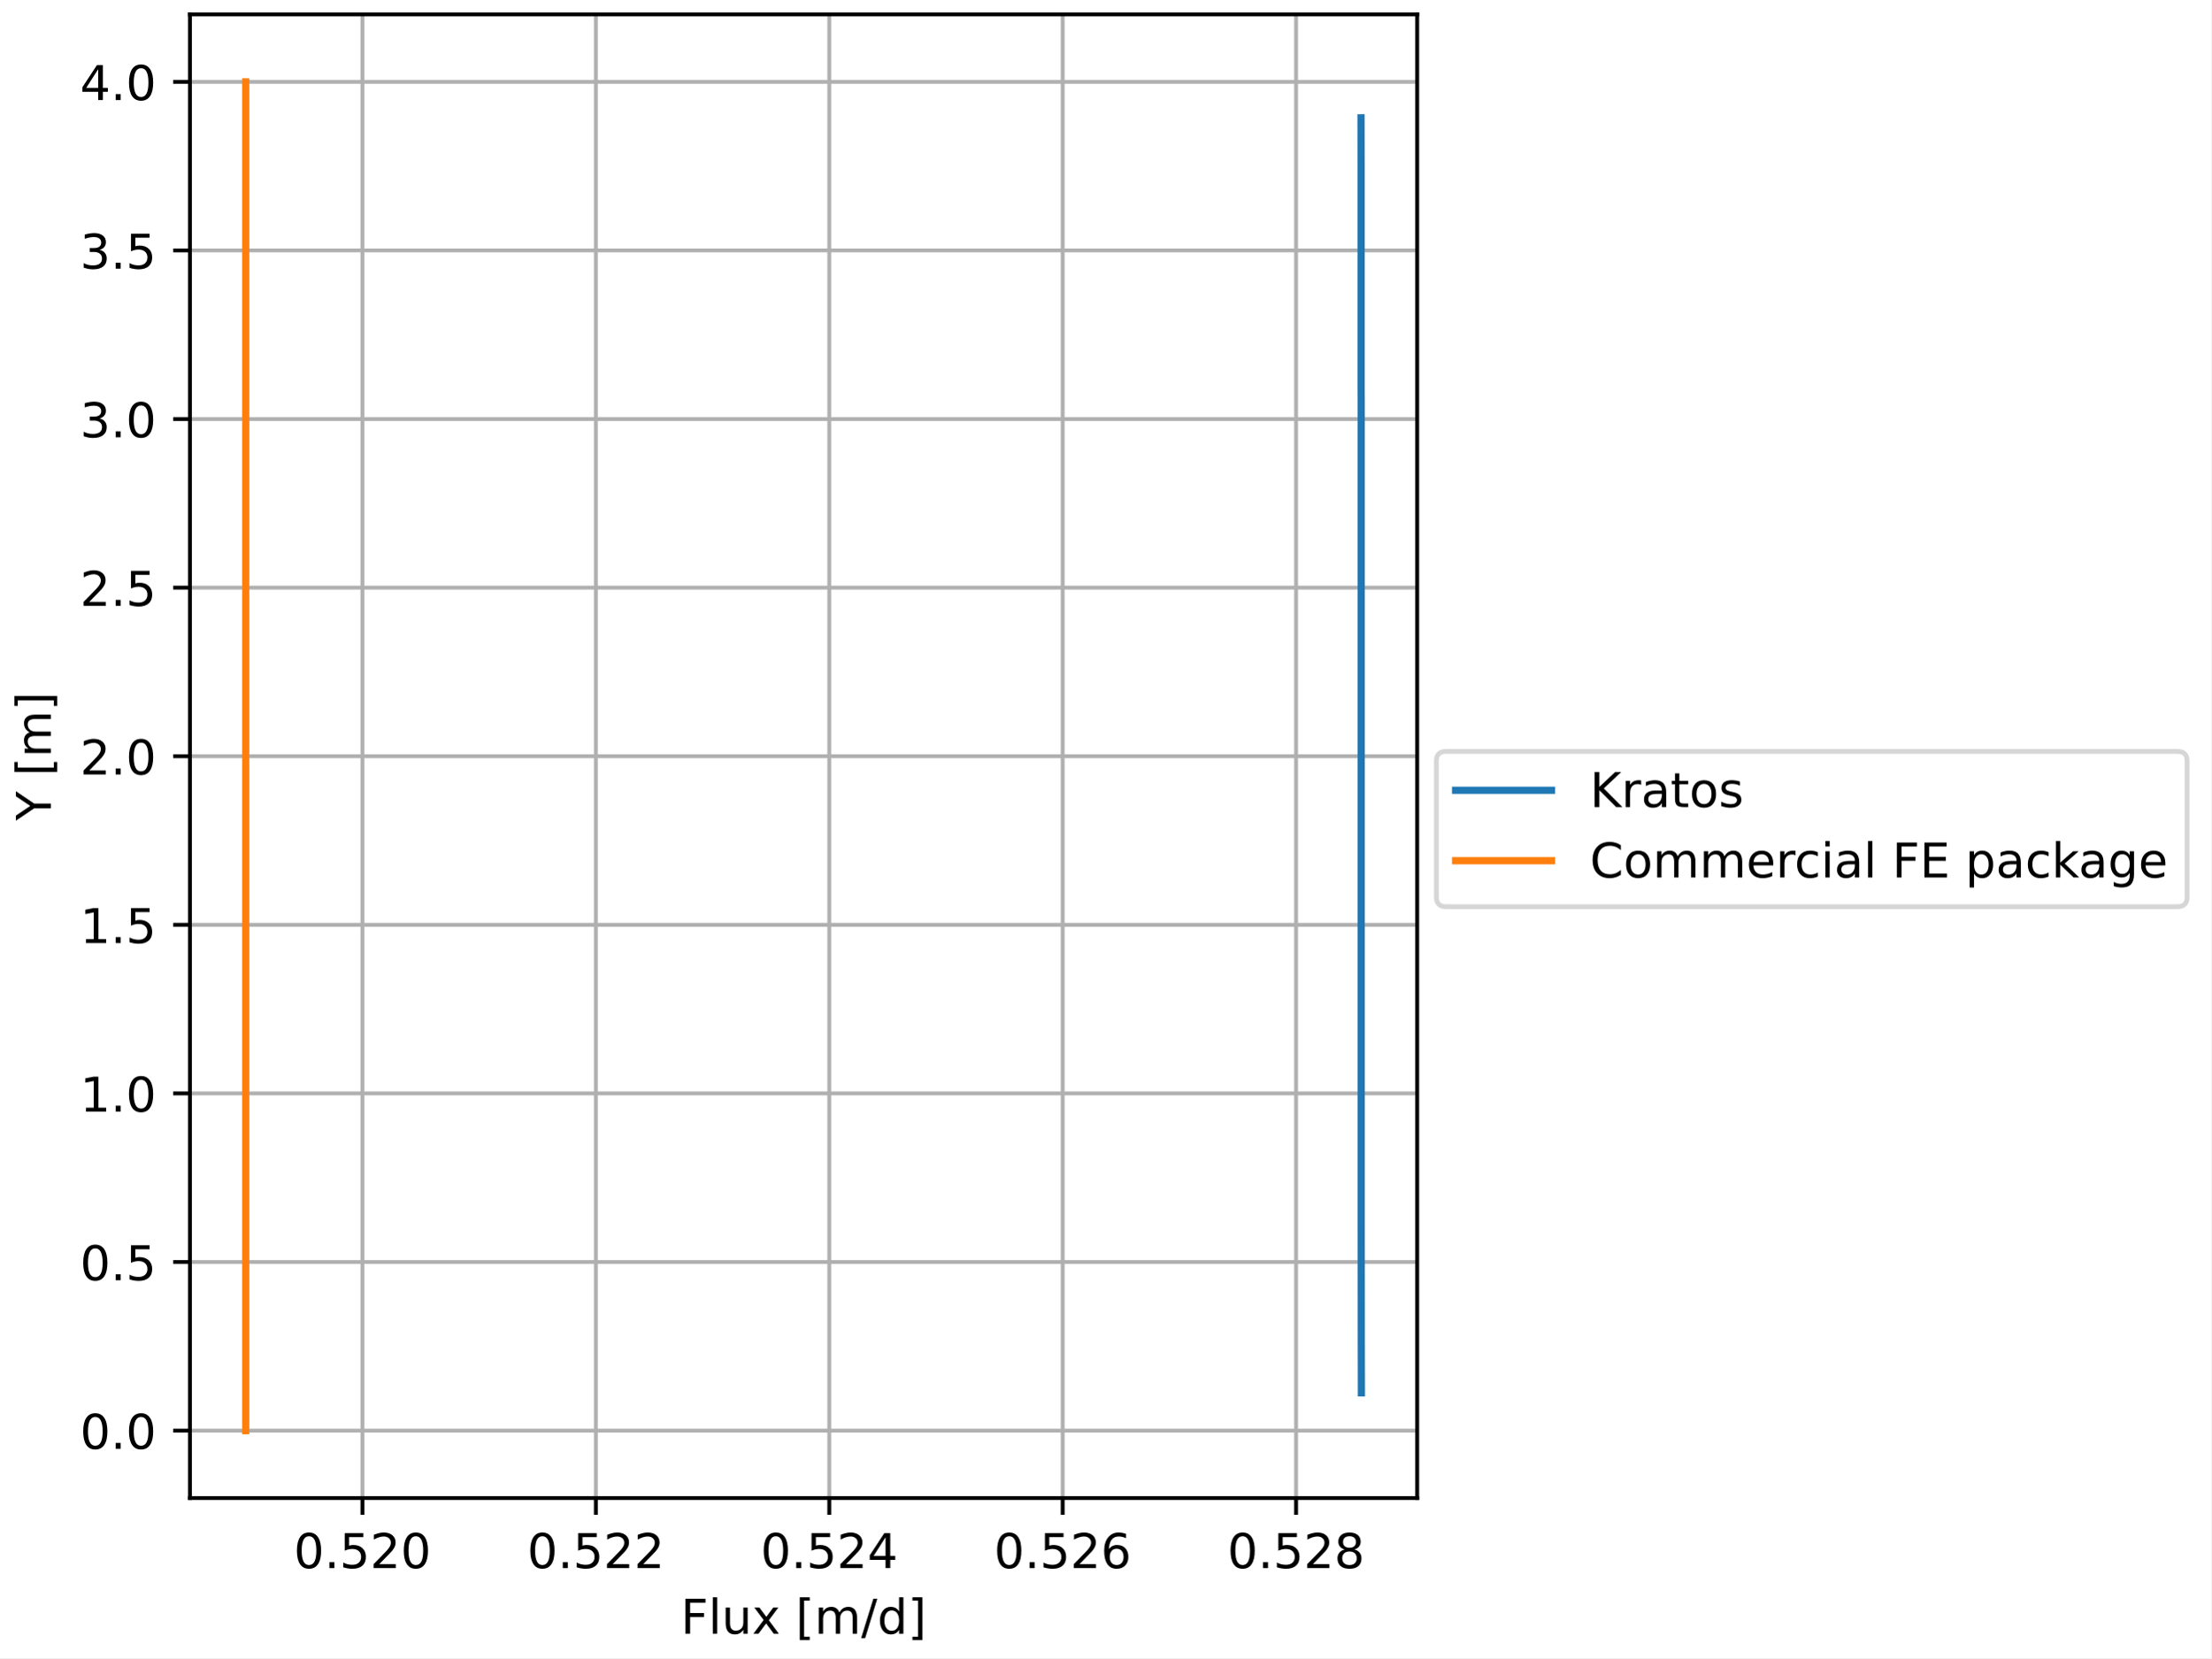
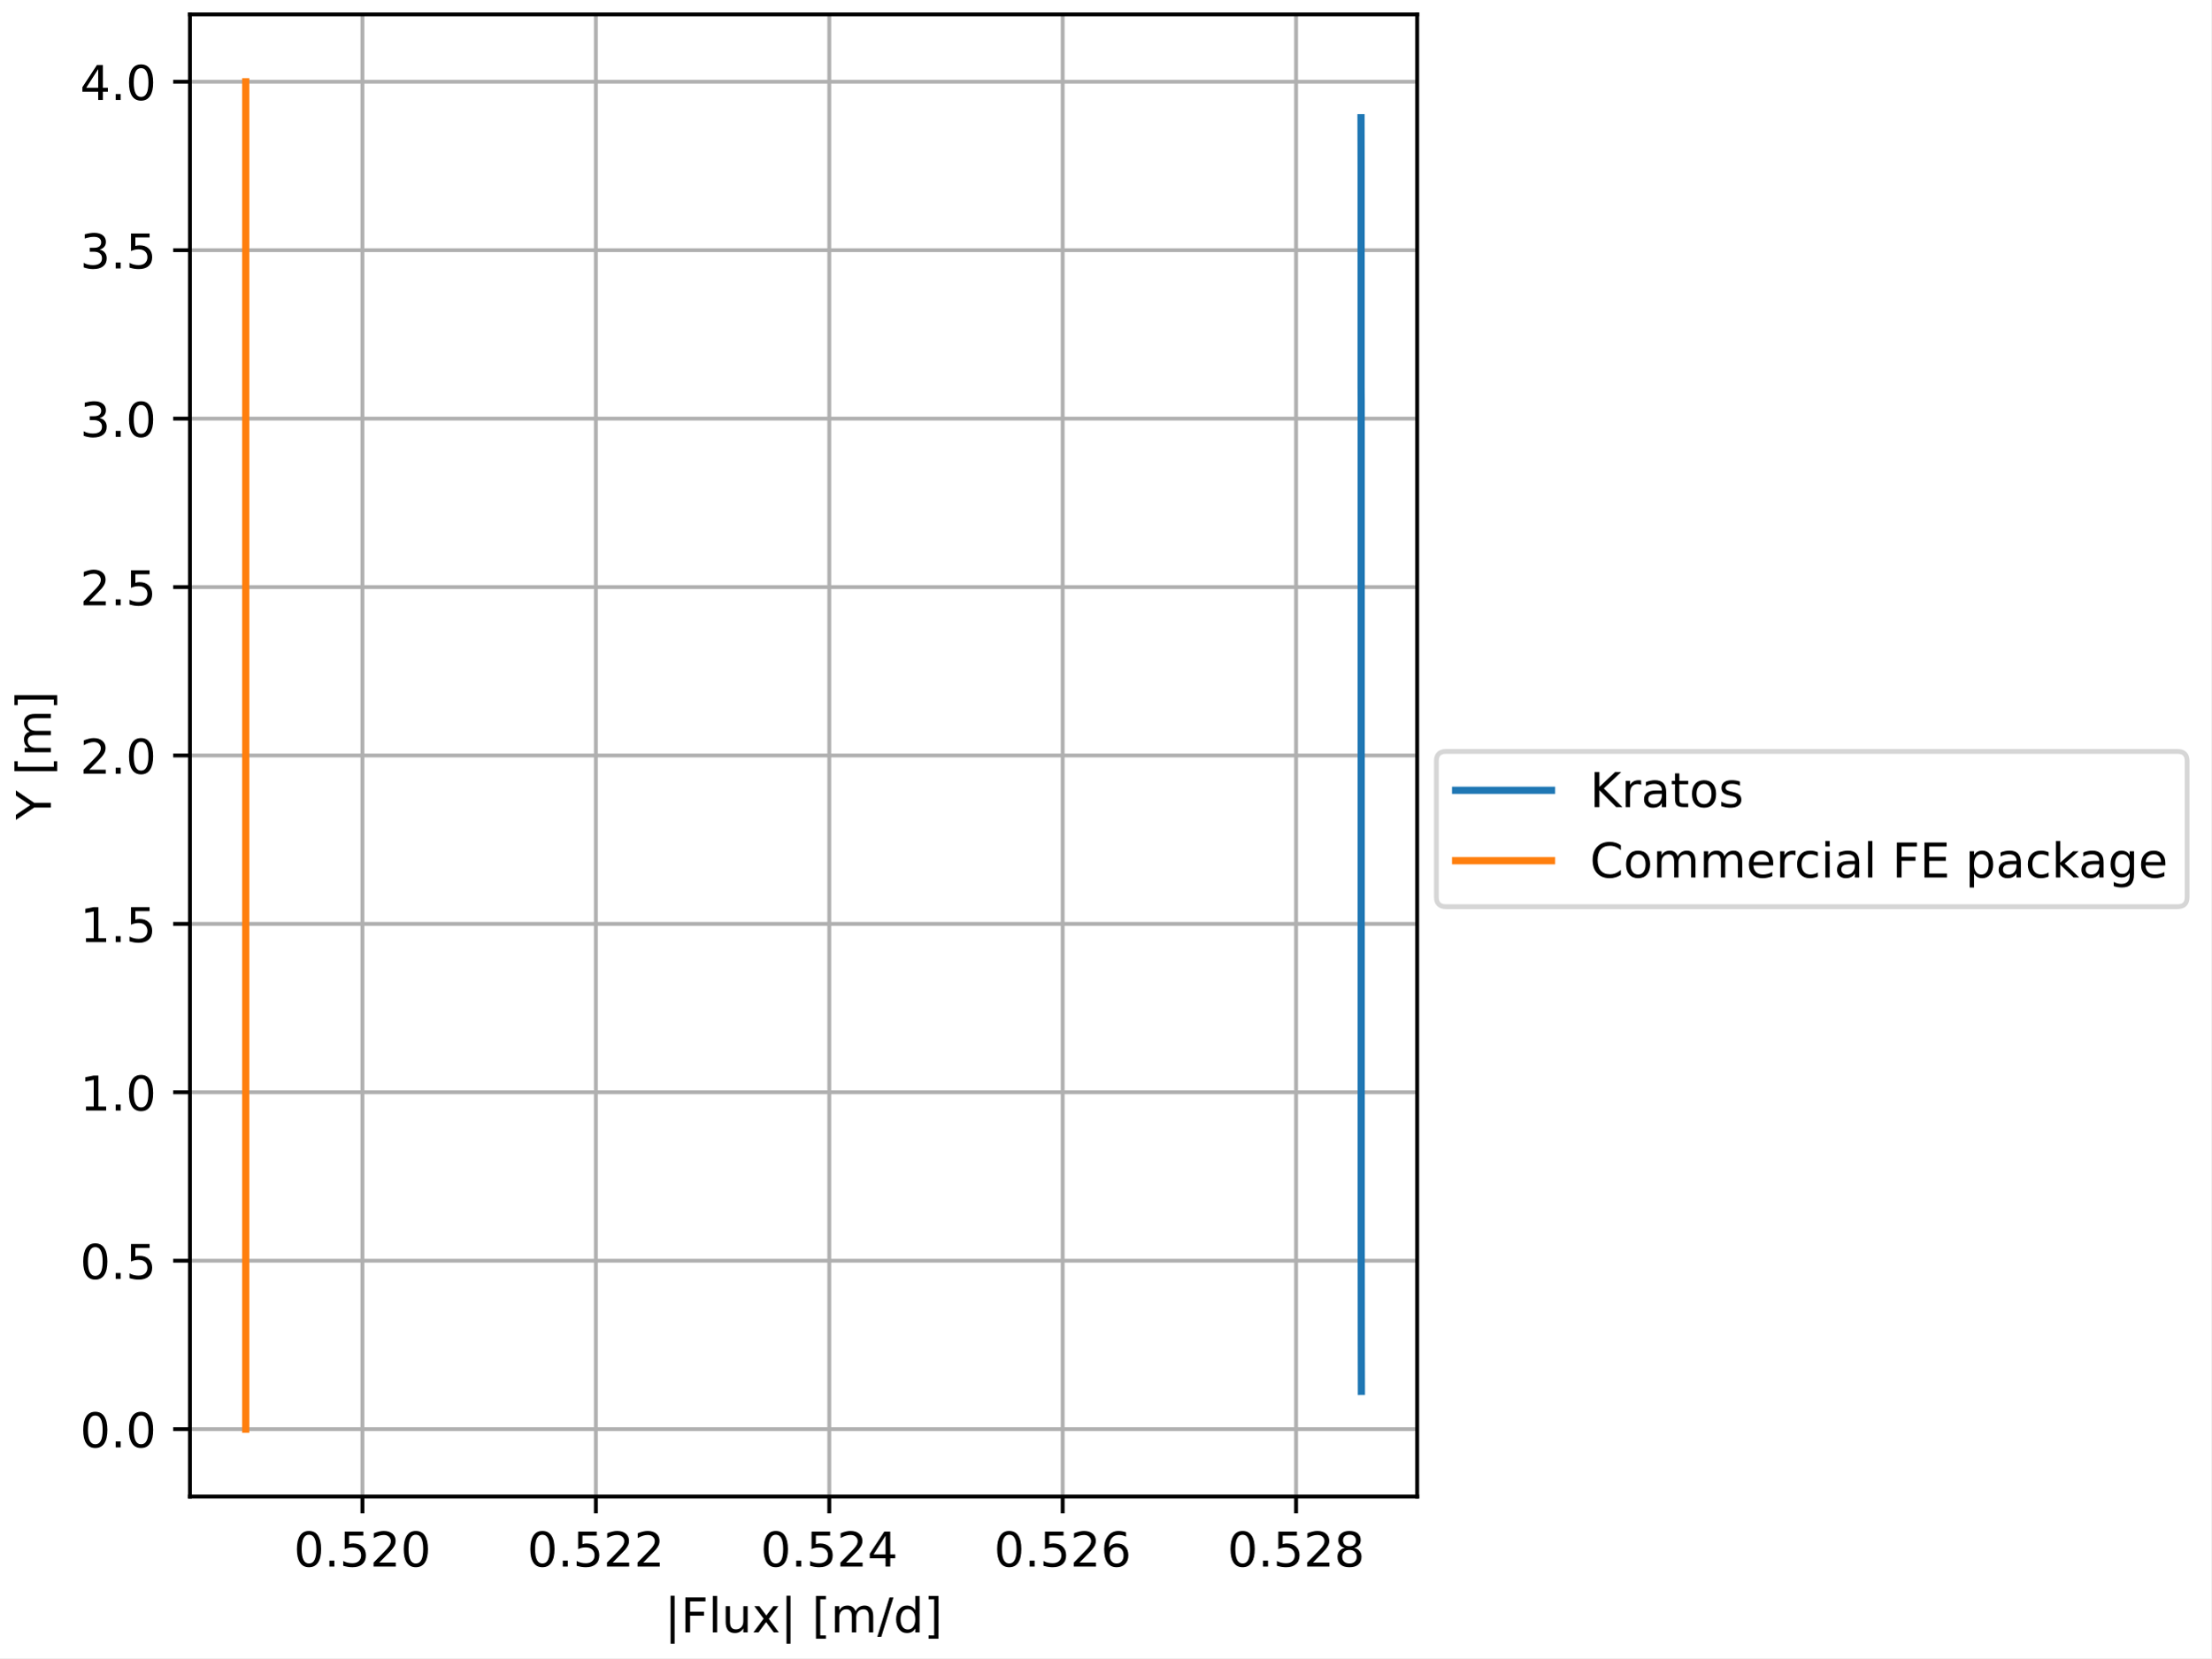
<svg xmlns="http://www.w3.org/2000/svg" xmlns:xlink="http://www.w3.org/1999/xlink" width="460.8pt" height="345.6pt" viewBox="0 0 460.8 345.6" version="1.1">
  <defs>
    <style type="text/css">*{stroke-linejoin: round; stroke-linecap: butt}</style>
  </defs>
  <g id="figure_1">
    <g id="patch_1">
      <path d="M 0 345.6  L 460.8 345.6  L 460.8 0  L 0 0  z " style="fill: #ffffff" />
    </g>
    <g id="axes_1">
      <g id="patch_2">
-         <path d="M 39.581 312.244  L 295.348 312.244  L 295.348 3  L 39.581 3  z " style="fill: #ffffff" />
+         <path d="M 39.581 311.922  L 295.348 311.922  L 295.348 3  L 39.581 3  z " style="fill: #ffffff" />
      </g>
      <g id="matplotlib.axis_1">
        <g id="xtick_1">
          <g id="line2d_1">
-             <path d="M 75.529 312.244  L 75.529 3  " clip-path="url(#pfaf35be464)" style="fill: none; stroke: #b0b0b0; stroke-width: 0.8; stroke-linecap: square" />
+             <path d="M 75.529 311.922  L 75.529 3  " clip-path="url(#pa2dac99e5f)" style="fill: none; stroke: #b0b0b0; stroke-width: 0.8; stroke-linecap: square" />
          </g>
          <g id="line2d_2">
            <defs>
-               <path id="m7760812074" d="M 0 0  L 0 3.5  " style="stroke: #000000; stroke-width: 0.8" />
+               <path id="m468a7329c1" d="M 0 0  L 0 3.5  " style="stroke: #000000; stroke-width: 0.8" />
            </defs>
            <g>
-               <use xlink:href="#m7760812074" x="75.529" y="312.244" style="stroke: #000000; stroke-width: 0.8" />
+               <use xlink:href="#m468a7329c1" x="75.529" y="311.922" style="stroke: #000000; stroke-width: 0.8" />
            </g>
          </g>
          <g id="text_1">
-             <g transform="translate(61.21536 326.8419) scale(0.1 -0.1)">
+             <g transform="translate(61.21536 326.5201) scale(0.1 -0.1)">
              <defs>
                <path id="DejaVuSans-30" d="M 2034 4250  Q 1547 4250 1301 3770  Q 1056 3291 1056 2328  Q 1056 1369 1301 889  Q 1547 409 2034 409  Q 2525 409 2770 889  Q 3016 1369 3016 2328  Q 3016 3291 2770 3770  Q 2525 4250 2034 4250  z M 2034 4750  Q 2819 4750 3233 4129  Q 3647 3509 3647 2328  Q 3647 1150 3233 529  Q 2819 -91 2034 -91  Q 1250 -91 836 529  Q 422 1150 422 2328  Q 422 3509 836 4129  Q 1250 4750 2034 4750  z " transform="scale(0.015625)" />
                <path id="DejaVuSans-2e" d="M 684 794  L 1344 794  L 1344 0  L 684 0  L 684 794  z " transform="scale(0.015625)" />
                <path id="DejaVuSans-35" d="M 691 4666  L 3169 4666  L 3169 4134  L 1269 4134  L 1269 2991  Q 1406 3038 1543 3061  Q 1681 3084 1819 3084  Q 2600 3084 3056 2656  Q 3513 2228 3513 1497  Q 3513 744 3044 326  Q 2575 -91 1722 -91  Q 1428 -91 1123 -41  Q 819 9 494 109  L 494 744  Q 775 591 1075 516  Q 1375 441 1709 441  Q 2250 441 2565 725  Q 2881 1009 2881 1497  Q 2881 1984 2565 2268  Q 2250 2553 1709 2553  Q 1456 2553 1204 2497  Q 953 2441 691 2322  L 691 4666  z " transform="scale(0.015625)" />
                <path id="DejaVuSans-32" d="M 1228 531  L 3431 531  L 3431 0  L 469 0  L 469 531  Q 828 903 1448 1529  Q 2069 2156 2228 2338  Q 2531 2678 2651 2914  Q 2772 3150 2772 3378  Q 2772 3750 2511 3984  Q 2250 4219 1831 4219  Q 1534 4219 1204 4116  Q 875 4013 500 3803  L 500 4441  Q 881 4594 1212 4672  Q 1544 4750 1819 4750  Q 2544 4750 2975 4387  Q 3406 4025 3406 3419  Q 3406 3131 3298 2873  Q 3191 2616 2906 2266  Q 2828 2175 2409 1742  Q 1991 1309 1228 531  z " transform="scale(0.015625)" />
              </defs>
              <use xlink:href="#DejaVuSans-30" />
              <use xlink:href="#DejaVuSans-2e" transform="translate(63.62305 0)" />
              <use xlink:href="#DejaVuSans-35" transform="translate(95.41016 0)" />
              <use xlink:href="#DejaVuSans-32" transform="translate(159.0332 0)" />
              <use xlink:href="#DejaVuSans-30" transform="translate(222.6562 0)" />
            </g>
          </g>
        </g>
        <g id="xtick_2">
          <g id="line2d_3">
-             <path d="M 124.174 312.244  L 124.174 3  " clip-path="url(#pfaf35be464)" style="fill: none; stroke: #b0b0b0; stroke-width: 0.8; stroke-linecap: square" />
+             <path d="M 124.174 311.922  L 124.174 3  " clip-path="url(#pa2dac99e5f)" style="fill: none; stroke: #b0b0b0; stroke-width: 0.8; stroke-linecap: square" />
          </g>
          <g id="line2d_4">
            <g>
-               <use xlink:href="#m7760812074" x="124.174" y="312.244" style="stroke: #000000; stroke-width: 0.8" />
+               <use xlink:href="#m468a7329c1" x="124.174" y="311.922" style="stroke: #000000; stroke-width: 0.8" />
            </g>
          </g>
          <g id="text_2">
-             <g transform="translate(109.8598 326.8419) scale(0.1 -0.1)">
+             <g transform="translate(109.8598 326.5201) scale(0.1 -0.1)">
              <use xlink:href="#DejaVuSans-30" />
              <use xlink:href="#DejaVuSans-2e" transform="translate(63.62305 0)" />
              <use xlink:href="#DejaVuSans-35" transform="translate(95.41016 0)" />
              <use xlink:href="#DejaVuSans-32" transform="translate(159.0332 0)" />
              <use xlink:href="#DejaVuSans-32" transform="translate(222.6562 0)" />
            </g>
          </g>
        </g>
        <g id="xtick_3">
          <g id="line2d_5">
-             <path d="M 172.818 312.244  L 172.818 3  " clip-path="url(#pfaf35be464)" style="fill: none; stroke: #b0b0b0; stroke-width: 0.8; stroke-linecap: square" />
+             <path d="M 172.818 311.922  L 172.818 3  " clip-path="url(#pa2dac99e5f)" style="fill: none; stroke: #b0b0b0; stroke-width: 0.8; stroke-linecap: square" />
          </g>
          <g id="line2d_6">
            <g>
-               <use xlink:href="#m7760812074" x="172.818" y="312.244" style="stroke: #000000; stroke-width: 0.8" />
+               <use xlink:href="#m468a7329c1" x="172.818" y="311.922" style="stroke: #000000; stroke-width: 0.8" />
            </g>
          </g>
          <g id="text_3">
-             <g transform="translate(158.5041 326.8419) scale(0.1 -0.1)">
+             <g transform="translate(158.5041 326.5201) scale(0.1 -0.1)">
              <defs>
                <path id="DejaVuSans-34" d="M 2419 4116  L 825 1625  L 2419 1625  L 2419 4116  z M 2253 4666  L 3047 4666  L 3047 1625  L 3713 1625  L 3713 1100  L 3047 1100  L 3047 0  L 2419 0  L 2419 1100  L 313 1100  L 313 1709  L 2253 4666  z " transform="scale(0.015625)" />
              </defs>
              <use xlink:href="#DejaVuSans-30" />
              <use xlink:href="#DejaVuSans-2e" transform="translate(63.62305 0)" />
              <use xlink:href="#DejaVuSans-35" transform="translate(95.41016 0)" />
              <use xlink:href="#DejaVuSans-32" transform="translate(159.0332 0)" />
              <use xlink:href="#DejaVuSans-34" transform="translate(222.6562 0)" />
            </g>
          </g>
        </g>
        <g id="xtick_4">
          <g id="line2d_7">
-             <path d="M 221.463 312.244  L 221.463 3  " clip-path="url(#pfaf35be464)" style="fill: none; stroke: #b0b0b0; stroke-width: 0.8; stroke-linecap: square" />
+             <path d="M 221.463 311.922  L 221.463 3  " clip-path="url(#pa2dac99e5f)" style="fill: none; stroke: #b0b0b0; stroke-width: 0.8; stroke-linecap: square" />
          </g>
          <g id="line2d_8">
            <g>
-               <use xlink:href="#m7760812074" x="221.463" y="312.244" style="stroke: #000000; stroke-width: 0.8" />
+               <use xlink:href="#m468a7329c1" x="221.463" y="311.922" style="stroke: #000000; stroke-width: 0.8" />
            </g>
          </g>
          <g id="text_4">
-             <g transform="translate(207.1485 326.8419) scale(0.1 -0.1)">
+             <g transform="translate(207.1485 326.5201) scale(0.1 -0.1)">
              <defs>
                <path id="DejaVuSans-36" d="M 2113 2584  Q 1688 2584 1439 2293  Q 1191 2003 1191 1497  Q 1191 994 1439 701  Q 1688 409 2113 409  Q 2538 409 2786 701  Q 3034 994 3034 1497  Q 3034 2003 2786 2293  Q 2538 2584 2113 2584  z M 3366 4563  L 3366 3988  Q 3128 4100 2886 4159  Q 2644 4219 2406 4219  Q 1781 4219 1451 3797  Q 1122 3375 1075 2522  Q 1259 2794 1537 2939  Q 1816 3084 2150 3084  Q 2853 3084 3261 2657  Q 3669 2231 3669 1497  Q 3669 778 3244 343  Q 2819 -91 2113 -91  Q 1303 -91 875 529  Q 447 1150 447 2328  Q 447 3434 972 4092  Q 1497 4750 2381 4750  Q 2619 4750 2861 4703  Q 3103 4656 3366 4563  z " transform="scale(0.015625)" />
              </defs>
              <use xlink:href="#DejaVuSans-30" />
              <use xlink:href="#DejaVuSans-2e" transform="translate(63.62305 0)" />
              <use xlink:href="#DejaVuSans-35" transform="translate(95.41016 0)" />
              <use xlink:href="#DejaVuSans-32" transform="translate(159.0332 0)" />
              <use xlink:href="#DejaVuSans-36" transform="translate(222.6562 0)" />
            </g>
          </g>
        </g>
        <g id="xtick_5">
          <g id="line2d_9">
-             <path d="M 270.107 312.244  L 270.107 3  " clip-path="url(#pfaf35be464)" style="fill: none; stroke: #b0b0b0; stroke-width: 0.8; stroke-linecap: square" />
+             <path d="M 270.107 311.922  L 270.107 3  " clip-path="url(#pa2dac99e5f)" style="fill: none; stroke: #b0b0b0; stroke-width: 0.8; stroke-linecap: square" />
          </g>
          <g id="line2d_10">
            <g>
-               <use xlink:href="#m7760812074" x="270.107" y="312.244" style="stroke: #000000; stroke-width: 0.8" />
+               <use xlink:href="#m468a7329c1" x="270.107" y="311.922" style="stroke: #000000; stroke-width: 0.8" />
            </g>
          </g>
          <g id="text_5">
-             <g transform="translate(255.7929 326.8419) scale(0.1 -0.1)">
+             <g transform="translate(255.7929 326.5201) scale(0.1 -0.1)">
              <defs>
                <path id="DejaVuSans-38" d="M 2034 2216  Q 1584 2216 1326 1975  Q 1069 1734 1069 1313  Q 1069 891 1326 650  Q 1584 409 2034 409  Q 2484 409 2743 651  Q 3003 894 3003 1313  Q 3003 1734 2745 1975  Q 2488 2216 2034 2216  z M 1403 2484  Q 997 2584 770 2862  Q 544 3141 544 3541  Q 544 4100 942 4425  Q 1341 4750 2034 4750  Q 2731 4750 3128 4425  Q 3525 4100 3525 3541  Q 3525 3141 3298 2862  Q 3072 2584 2669 2484  Q 3125 2378 3379 2068  Q 3634 1759 3634 1313  Q 3634 634 3220 271  Q 2806 -91 2034 -91  Q 1263 -91 848 271  Q 434 634 434 1313  Q 434 1759 690 2068  Q 947 2378 1403 2484  z M 1172 3481  Q 1172 3119 1398 2916  Q 1625 2713 2034 2713  Q 2441 2713 2670 2916  Q 2900 3119 2900 3481  Q 2900 3844 2670 4047  Q 2441 4250 2034 4250  Q 1625 4250 1398 4047  Q 1172 3844 1172 3481  z " transform="scale(0.015625)" />
              </defs>
              <use xlink:href="#DejaVuSans-30" />
              <use xlink:href="#DejaVuSans-2e" transform="translate(63.62305 0)" />
              <use xlink:href="#DejaVuSans-35" transform="translate(95.41016 0)" />
              <use xlink:href="#DejaVuSans-32" transform="translate(159.0332 0)" />
              <use xlink:href="#DejaVuSans-38" transform="translate(222.6562 0)" />
            </g>
          </g>
        </g>
        <g id="text_6">
-           <g transform="translate(141.8521 340.5201) scale(0.1 -0.1)">
+           <g transform="translate(138.4834 340.2419) scale(0.1 -0.1)">
            <defs>
+               <path id="DejaVuSans-7c" d="M 1344 4891  L 1344 -1509  L 813 -1509  L 813 4891  L 1344 4891  z " transform="scale(0.015625)" />
              <path id="DejaVuSans-46" d="M 628 4666  L 3309 4666  L 3309 4134  L 1259 4134  L 1259 2759  L 3109 2759  L 3109 2228  L 1259 2228  L 1259 0  L 628 0  L 628 4666  z " transform="scale(0.015625)" />
              <path id="DejaVuSans-6c" d="M 603 4863  L 1178 4863  L 1178 0  L 603 0  L 603 4863  z " transform="scale(0.015625)" />
              <path id="DejaVuSans-75" d="M 544 1381  L 544 3500  L 1119 3500  L 1119 1403  Q 1119 906 1312 657  Q 1506 409 1894 409  Q 2359 409 2629 706  Q 2900 1003 2900 1516  L 2900 3500  L 3475 3500  L 3475 0  L 2900 0  L 2900 538  Q 2691 219 2414 64  Q 2138 -91 1772 -91  Q 1169 -91 856 284  Q 544 659 544 1381  z M 1991 3584  L 1991 3584  z " transform="scale(0.015625)" />
              <path id="DejaVuSans-78" d="M 3513 3500  L 2247 1797  L 3578 0  L 2900 0  L 1881 1375  L 863 0  L 184 0  L 1544 1831  L 300 3500  L 978 3500  L 1906 2253  L 2834 3500  L 3513 3500  z " transform="scale(0.015625)" />
              <path id="DejaVuSans-20" transform="scale(0.015625)" />
              <path id="DejaVuSans-5b" d="M 550 4863  L 1875 4863  L 1875 4416  L 1125 4416  L 1125 -397  L 1875 -397  L 1875 -844  L 550 -844  L 550 4863  z " transform="scale(0.015625)" />
              <path id="DejaVuSans-6d" d="M 3328 2828  Q 3544 3216 3844 3400  Q 4144 3584 4550 3584  Q 5097 3584 5394 3201  Q 5691 2819 5691 2113  L 5691 0  L 5113 0  L 5113 2094  Q 5113 2597 4934 2840  Q 4756 3084 4391 3084  Q 3944 3084 3684 2787  Q 3425 2491 3425 1978  L 3425 0  L 2847 0  L 2847 2094  Q 2847 2600 2669 2842  Q 2491 3084 2119 3084  Q 1678 3084 1418 2786  Q 1159 2488 1159 1978  L 1159 0  L 581 0  L 581 3500  L 1159 3500  L 1159 2956  Q 1356 3278 1631 3431  Q 1906 3584 2284 3584  Q 2666 3584 2933 3390  Q 3200 3197 3328 2828  z " transform="scale(0.015625)" />
              <path id="DejaVuSans-2f" d="M 1625 4666  L 2156 4666  L 531 -594  L 0 -594  L 1625 4666  z " transform="scale(0.015625)" />
              <path id="DejaVuSans-64" d="M 2906 2969  L 2906 4863  L 3481 4863  L 3481 0  L 2906 0  L 2906 525  Q 2725 213 2448 61  Q 2172 -91 1784 -91  Q 1150 -91 751 415  Q 353 922 353 1747  Q 353 2572 751 3078  Q 1150 3584 1784 3584  Q 2172 3584 2448 3432  Q 2725 3281 2906 2969  z M 947 1747  Q 947 1113 1208 752  Q 1469 391 1925 391  Q 2381 391 2643 752  Q 2906 1113 2906 1747  Q 2906 2381 2643 2742  Q 2381 3103 1925 3103  Q 1469 3103 1208 2742  Q 947 2381 947 1747  z " transform="scale(0.015625)" />
              <path id="DejaVuSans-5d" d="M 1947 4863  L 1947 -844  L 622 -844  L 622 -397  L 1369 -397  L 1369 4416  L 622 4416  L 622 4863  L 1947 4863  z " transform="scale(0.015625)" />
            </defs>
-             <use xlink:href="#DejaVuSans-46" />
-             <use xlink:href="#DejaVuSans-6c" transform="translate(57.51953 0)" />
-             <use xlink:href="#DejaVuSans-75" transform="translate(85.30273 0)" />
-             <use xlink:href="#DejaVuSans-78" transform="translate(148.6816 0)" />
-             <use xlink:href="#DejaVuSans-20" transform="translate(207.8613 0)" />
-             <use xlink:href="#DejaVuSans-5b" transform="translate(239.6484 0)" />
-             <use xlink:href="#DejaVuSans-6d" transform="translate(278.6621 0)" />
-             <use xlink:href="#DejaVuSans-2f" transform="translate(376.0742 0)" />
-             <use xlink:href="#DejaVuSans-64" transform="translate(409.7656 0)" />
-             <use xlink:href="#DejaVuSans-5d" transform="translate(473.2422 0)" />
+             <use xlink:href="#DejaVuSans-7c" />
+             <use xlink:href="#DejaVuSans-46" transform="translate(33.69141 0)" />
+             <use xlink:href="#DejaVuSans-6c" transform="translate(91.21094 0)" />
+             <use xlink:href="#DejaVuSans-75" transform="translate(118.9941 0)" />
+             <use xlink:href="#DejaVuSans-78" transform="translate(182.373 0)" />
+             <use xlink:href="#DejaVuSans-7c" transform="translate(241.5527 0)" />
+             <use xlink:href="#DejaVuSans-20" transform="translate(275.2441 0)" />
+             <use xlink:href="#DejaVuSans-5b" transform="translate(307.0312 0)" />
+             <use xlink:href="#DejaVuSans-6d" transform="translate(346.0449 0)" />
+             <use xlink:href="#DejaVuSans-2f" transform="translate(443.457 0)" />
+             <use xlink:href="#DejaVuSans-64" transform="translate(477.1484 0)" />
+             <use xlink:href="#DejaVuSans-5d" transform="translate(540.625 0)" />
          </g>
        </g>
      </g>
      <g id="matplotlib.axis_2">
        <g id="ytick_1">
          <g id="line2d_11">
-             <path d="M 39.581 298.187  L 295.348 298.187  " clip-path="url(#pfaf35be464)" style="fill: none; stroke: #b0b0b0; stroke-width: 0.8; stroke-linecap: square" />
+             <path d="M 39.581 297.88  L 295.348 297.88  " clip-path="url(#pa2dac99e5f)" style="fill: none; stroke: #b0b0b0; stroke-width: 0.8; stroke-linecap: square" />
          </g>
          <g id="line2d_12">
            <defs>
-               <path id="m5a0afd62a6" d="M 0 0  L -3.5 0  " style="stroke: #000000; stroke-width: 0.8" />
+               <path id="mf71f6558c9" d="M 0 0  L -3.5 0  " style="stroke: #000000; stroke-width: 0.8" />
            </defs>
            <g>
-               <use xlink:href="#m5a0afd62a6" x="39.581" y="298.187" style="stroke: #000000; stroke-width: 0.8" />
+               <use xlink:href="#mf71f6558c9" x="39.581" y="297.88" style="stroke: #000000; stroke-width: 0.8" />
            </g>
          </g>
          <g id="text_7">
-             <g transform="translate(16.67836 301.9862) scale(0.1 -0.1)">
+             <g transform="translate(16.67836 301.679) scale(0.1 -0.1)">
              <use xlink:href="#DejaVuSans-30" />
              <use xlink:href="#DejaVuSans-2e" transform="translate(63.62305 0)" />
              <use xlink:href="#DejaVuSans-30" transform="translate(95.41016 0)" />
            </g>
          </g>
        </g>
        <g id="ytick_2">
          <g id="line2d_13">
-             <path d="M 39.581 263.046  L 295.348 263.046  " clip-path="url(#pfaf35be464)" style="fill: none; stroke: #b0b0b0; stroke-width: 0.8; stroke-linecap: square" />
+             <path d="M 39.581 262.775  L 295.348 262.775  " clip-path="url(#pa2dac99e5f)" style="fill: none; stroke: #b0b0b0; stroke-width: 0.8; stroke-linecap: square" />
          </g>
          <g id="line2d_14">
            <g>
-               <use xlink:href="#m5a0afd62a6" x="39.581" y="263.046" style="stroke: #000000; stroke-width: 0.8" />
+               <use xlink:href="#mf71f6558c9" x="39.581" y="262.775" style="stroke: #000000; stroke-width: 0.8" />
            </g>
          </g>
          <g id="text_8">
-             <g transform="translate(16.67836 266.8449) scale(0.1 -0.1)">
+             <g transform="translate(16.67836 266.5743) scale(0.1 -0.1)">
              <use xlink:href="#DejaVuSans-30" />
              <use xlink:href="#DejaVuSans-2e" transform="translate(63.62305 0)" />
              <use xlink:href="#DejaVuSans-35" transform="translate(95.41016 0)" />
            </g>
          </g>
        </g>
        <g id="ytick_3">
          <g id="line2d_15">
-             <path d="M 39.581 227.904  L 295.348 227.904  " clip-path="url(#pfaf35be464)" style="fill: none; stroke: #b0b0b0; stroke-width: 0.8; stroke-linecap: square" />
+             <path d="M 39.581 227.67  L 295.348 227.67  " clip-path="url(#pa2dac99e5f)" style="fill: none; stroke: #b0b0b0; stroke-width: 0.8; stroke-linecap: square" />
          </g>
          <g id="line2d_16">
            <g>
-               <use xlink:href="#m5a0afd62a6" x="39.581" y="227.904" style="stroke: #000000; stroke-width: 0.8" />
+               <use xlink:href="#mf71f6558c9" x="39.581" y="227.67" style="stroke: #000000; stroke-width: 0.8" />
            </g>
          </g>
          <g id="text_9">
-             <g transform="translate(16.67836 231.7037) scale(0.1 -0.1)">
+             <g transform="translate(16.67836 231.4696) scale(0.1 -0.1)">
              <defs>
                <path id="DejaVuSans-31" d="M 794 531  L 1825 531  L 1825 4091  L 703 3866  L 703 4441  L 1819 4666  L 2450 4666  L 2450 531  L 3481 531  L 3481 0  L 794 0  L 794 531  z " transform="scale(0.015625)" />
              </defs>
              <use xlink:href="#DejaVuSans-31" />
              <use xlink:href="#DejaVuSans-2e" transform="translate(63.62305 0)" />
              <use xlink:href="#DejaVuSans-30" transform="translate(95.41016 0)" />
            </g>
          </g>
        </g>
        <g id="ytick_4">
          <g id="line2d_17">
-             <path d="M 39.581 192.763  L 295.348 192.763  " clip-path="url(#pfaf35be464)" style="fill: none; stroke: #b0b0b0; stroke-width: 0.8; stroke-linecap: square" />
+             <path d="M 39.581 192.566  L 295.348 192.566  " clip-path="url(#pa2dac99e5f)" style="fill: none; stroke: #b0b0b0; stroke-width: 0.8; stroke-linecap: square" />
          </g>
          <g id="line2d_18">
            <g>
-               <use xlink:href="#m5a0afd62a6" x="39.581" y="192.763" style="stroke: #000000; stroke-width: 0.8" />
+               <use xlink:href="#mf71f6558c9" x="39.581" y="192.566" style="stroke: #000000; stroke-width: 0.8" />
            </g>
          </g>
          <g id="text_10">
-             <g transform="translate(16.67836 196.5624) scale(0.1 -0.1)">
+             <g transform="translate(16.67836 196.3649) scale(0.1 -0.1)">
              <use xlink:href="#DejaVuSans-31" />
              <use xlink:href="#DejaVuSans-2e" transform="translate(63.62305 0)" />
              <use xlink:href="#DejaVuSans-35" transform="translate(95.41016 0)" />
            </g>
          </g>
        </g>
        <g id="ytick_5">
          <g id="line2d_19">
-             <path d="M 39.581 157.622  L 295.348 157.622  " clip-path="url(#pfaf35be464)" style="fill: none; stroke: #b0b0b0; stroke-width: 0.8; stroke-linecap: square" />
+             <path d="M 39.581 157.461  L 295.348 157.461  " clip-path="url(#pa2dac99e5f)" style="fill: none; stroke: #b0b0b0; stroke-width: 0.8; stroke-linecap: square" />
          </g>
          <g id="line2d_20">
            <g>
-               <use xlink:href="#m5a0afd62a6" x="39.581" y="157.622" style="stroke: #000000; stroke-width: 0.8" />
+               <use xlink:href="#mf71f6558c9" x="39.581" y="157.461" style="stroke: #000000; stroke-width: 0.8" />
            </g>
          </g>
          <g id="text_11">
-             <g transform="translate(16.67836 161.4211) scale(0.1 -0.1)">
+             <g transform="translate(16.67836 161.2602) scale(0.1 -0.1)">
              <use xlink:href="#DejaVuSans-32" />
              <use xlink:href="#DejaVuSans-2e" transform="translate(63.62305 0)" />
              <use xlink:href="#DejaVuSans-30" transform="translate(95.41016 0)" />
            </g>
          </g>
        </g>
        <g id="ytick_6">
          <g id="line2d_21">
-             <path d="M 39.581 122.481  L 295.348 122.481  " clip-path="url(#pfaf35be464)" style="fill: none; stroke: #b0b0b0; stroke-width: 0.8; stroke-linecap: square" />
+             <path d="M 39.581 122.356  L 295.348 122.356  " clip-path="url(#pa2dac99e5f)" style="fill: none; stroke: #b0b0b0; stroke-width: 0.8; stroke-linecap: square" />
          </g>
          <g id="line2d_22">
            <g>
-               <use xlink:href="#m5a0afd62a6" x="39.581" y="122.481" style="stroke: #000000; stroke-width: 0.8" />
+               <use xlink:href="#mf71f6558c9" x="39.581" y="122.356" style="stroke: #000000; stroke-width: 0.8" />
            </g>
          </g>
          <g id="text_12">
-             <g transform="translate(16.67836 126.2798) scale(0.1 -0.1)">
+             <g transform="translate(16.67836 126.1555) scale(0.1 -0.1)">
              <use xlink:href="#DejaVuSans-32" />
              <use xlink:href="#DejaVuSans-2e" transform="translate(63.62305 0)" />
              <use xlink:href="#DejaVuSans-35" transform="translate(95.41016 0)" />
            </g>
          </g>
        </g>
        <g id="ytick_7">
          <g id="line2d_23">
-             <path d="M 39.581 87.339  L 295.348 87.339  " clip-path="url(#pfaf35be464)" style="fill: none; stroke: #b0b0b0; stroke-width: 0.8; stroke-linecap: square" />
+             <path d="M 39.581 87.252  L 295.348 87.252  " clip-path="url(#pa2dac99e5f)" style="fill: none; stroke: #b0b0b0; stroke-width: 0.8; stroke-linecap: square" />
          </g>
          <g id="line2d_24">
            <g>
-               <use xlink:href="#m5a0afd62a6" x="39.581" y="87.339" style="stroke: #000000; stroke-width: 0.8" />
+               <use xlink:href="#mf71f6558c9" x="39.581" y="87.252" style="stroke: #000000; stroke-width: 0.8" />
            </g>
          </g>
          <g id="text_13">
-             <g transform="translate(16.67836 91.13853) scale(0.1 -0.1)">
+             <g transform="translate(16.67836 91.05075) scale(0.1 -0.1)">
              <defs>
                <path id="DejaVuSans-33" d="M 2597 2516  Q 3050 2419 3304 2112  Q 3559 1806 3559 1356  Q 3559 666 3084 287  Q 2609 -91 1734 -91  Q 1441 -91 1130 -33  Q 819 25 488 141  L 488 750  Q 750 597 1062 519  Q 1375 441 1716 441  Q 2309 441 2620 675  Q 2931 909 2931 1356  Q 2931 1769 2642 2001  Q 2353 2234 1838 2234  L 1294 2234  L 1294 2753  L 1863 2753  Q 2328 2753 2575 2939  Q 2822 3125 2822 3475  Q 2822 3834 2567 4026  Q 2313 4219 1838 4219  Q 1578 4219 1281 4162  Q 984 4106 628 3988  L 628 4550  Q 988 4650 1302 4700  Q 1616 4750 1894 4750  Q 2613 4750 3031 4423  Q 3450 4097 3450 3541  Q 3450 3153 3228 2886  Q 3006 2619 2597 2516  z " transform="scale(0.015625)" />
              </defs>
              <use xlink:href="#DejaVuSans-33" />
              <use xlink:href="#DejaVuSans-2e" transform="translate(63.62305 0)" />
              <use xlink:href="#DejaVuSans-30" transform="translate(95.41016 0)" />
            </g>
          </g>
        </g>
        <g id="ytick_8">
          <g id="line2d_25">
-             <path d="M 39.581 52.198  L 295.348 52.198  " clip-path="url(#pfaf35be464)" style="fill: none; stroke: #b0b0b0; stroke-width: 0.8; stroke-linecap: square" />
+             <path d="M 39.581 52.147  L 295.348 52.147  " clip-path="url(#pa2dac99e5f)" style="fill: none; stroke: #b0b0b0; stroke-width: 0.8; stroke-linecap: square" />
          </g>
          <g id="line2d_26">
            <g>
-               <use xlink:href="#m5a0afd62a6" x="39.581" y="52.198" style="stroke: #000000; stroke-width: 0.8" />
+               <use xlink:href="#mf71f6558c9" x="39.581" y="52.147" style="stroke: #000000; stroke-width: 0.8" />
            </g>
          </g>
          <g id="text_14">
-             <g transform="translate(16.67836 55.99725) scale(0.1 -0.1)">
+             <g transform="translate(16.67836 55.94604) scale(0.1 -0.1)">
              <use xlink:href="#DejaVuSans-33" />
              <use xlink:href="#DejaVuSans-2e" transform="translate(63.62305 0)" />
              <use xlink:href="#DejaVuSans-35" transform="translate(95.41016 0)" />
            </g>
          </g>
        </g>
        <g id="ytick_9">
          <g id="line2d_27">
-             <path d="M 39.581 17.057  L 295.348 17.057  " clip-path="url(#pfaf35be464)" style="fill: none; stroke: #b0b0b0; stroke-width: 0.8; stroke-linecap: square" />
+             <path d="M 39.581 17.042  L 295.348 17.042  " clip-path="url(#pa2dac99e5f)" style="fill: none; stroke: #b0b0b0; stroke-width: 0.8; stroke-linecap: square" />
          </g>
          <g id="line2d_28">
            <g>
-               <use xlink:href="#m5a0afd62a6" x="39.581" y="17.057" style="stroke: #000000; stroke-width: 0.8" />
+               <use xlink:href="#mf71f6558c9" x="39.581" y="17.042" style="stroke: #000000; stroke-width: 0.8" />
            </g>
          </g>
          <g id="text_15">
-             <g transform="translate(16.67836 20.85597) scale(0.1 -0.1)">
+             <g transform="translate(16.67836 20.84134) scale(0.1 -0.1)">
              <use xlink:href="#DejaVuSans-34" />
              <use xlink:href="#DejaVuSans-2e" transform="translate(63.62305 0)" />
              <use xlink:href="#DejaVuSans-30" transform="translate(95.41016 0)" />
            </g>
          </g>
        </g>
        <g id="text_16">
-           <g transform="translate(10.59868 171.0367) rotate(-90) scale(0.1 -0.1)">
+           <g transform="translate(10.59868 170.8758) rotate(-90) scale(0.1 -0.1)">
            <defs>
              <path id="DejaVuSans-59" d="M -13 4666  L 666 4666  L 1959 2747  L 3244 4666  L 3922 4666  L 2272 2222  L 2272 0  L 1638 0  L 1638 2222  L -13 4666  z " transform="scale(0.015625)" />
            </defs>
            <use xlink:href="#DejaVuSans-59" />
            <use xlink:href="#DejaVuSans-20" transform="translate(61.08398 0)" />
            <use xlink:href="#DejaVuSans-5b" transform="translate(92.87109 0)" />
            <use xlink:href="#DejaVuSans-6d" transform="translate(131.8848 0)" />
            <use xlink:href="#DejaVuSans-5d" transform="translate(229.2969 0)" />
          </g>
        </g>
      </g>
      <g id="line2d_29">
-         <path d="M 283.722 290.313  L 283.701 279.499  L 283.68 253.518  L 283.68 249.325  L 283.68 238.722  L 283.68 234.782  L 283.68 229.254  L 283.68 227.232  L 283.68 222.598  L 283.68 221.046  L 283.68 212.792  L 283.68 211.23  L 283.68 209.302  L 283.68 207.588  L 283.68 203.56  L 283.68 201.406  L 283.68 197.705  L 283.68 195.909  L 283.68 191.783  L 283.68 187.887  L 283.68 186.567  L 283.68 183.11  L 283.68 178.63  L 283.68 177.289  L 283.68 175.854  L 283.68 173.346  L 283.68 171.453  L 283.68 169.284  L 283.68 166.084  L 283.68 163.602  L 283.68 157.745  L 283.68 155.456  L 283.68 152.841  L 283.68 149.444  L 283.68 146.128  L 283.68 143.855  L 283.68 139.372  L 283.68 136.913  L 283.68 134.785  L 283.68 132.383  L 283.68 123.598  L 283.68 121.571  L 283.68 119.427  L 283.68 116.679  L 283.68 114.043  L 283.68 112.637  L 283.68 111.232  L 283.68 108.503  L 283.68 107.098  L 283.68 105.646  L 283.68 103.016  L 283.68 100.948  L 283.68 97.887  L 283.68 95.925  L 283.68 90.091  L 283.68 83.555  L 283.659 80.832  L 283.659 77.781  L 283.659 75.047  L 283.659 64.834  L 283.659 35.372  L 283.638 24.558  " clip-path="url(#pfaf35be464)" style="fill: none; stroke: #1f77b4; stroke-width: 1.5; stroke-linecap: square" />
+         <path d="M 283.722 290.014  L 283.701 279.211  L 283.68 253.257  L 283.68 249.068  L 283.68 238.477  L 283.68 234.541  L 283.68 229.019  L 283.68 226.999  L 283.68 222.37  L 283.68 220.819  L 283.68 212.573  L 283.68 211.013  L 283.68 209.087  L 283.68 207.375  L 283.68 203.351  L 283.68 201.199  L 283.68 197.502  L 283.68 195.709  L 283.68 191.586  L 283.68 187.694  L 283.68 186.376  L 283.68 182.923  L 283.68 178.448  L 283.68 177.108  L 283.68 175.674  L 283.68 173.169  L 283.68 171.278  L 283.68 169.111  L 283.68 165.914  L 283.68 163.435  L 283.68 157.584  L 283.68 155.298  L 283.68 152.685  L 283.68 149.291  L 283.68 145.979  L 283.68 143.709  L 283.68 139.23  L 283.68 136.773  L 283.68 134.648  L 283.68 132.248  L 283.68 123.472  L 283.68 121.448  L 283.68 119.306  L 283.68 116.561  L 283.68 113.927  L 283.68 112.522  L 283.68 111.119  L 283.68 108.394  L 283.68 106.989  L 283.68 105.54  L 283.68 102.911  L 283.68 100.846  L 283.68 97.788  L 283.68 95.828  L 283.68 90.001  L 283.68 83.471  L 283.659 80.751  L 283.659 77.703  L 283.659 74.972  L 283.659 64.769  L 283.659 35.338  L 283.638 24.536  " clip-path="url(#pa2dac99e5f)" style="fill: none; stroke: #1f77b4; stroke-width: 1.5; stroke-linecap: square" />
      </g>
      <g id="line2d_30">
-         <path d="M 51.207 17.057  L 51.207 298.187  L 51.207 298.187  " clip-path="url(#pfaf35be464)" style="fill: none; stroke: #ff7f0e; stroke-width: 1.5; stroke-linecap: square" />
+         <path d="M 51.207 17.042  L 51.207 297.88  L 51.207 297.88  " clip-path="url(#pa2dac99e5f)" style="fill: none; stroke: #ff7f0e; stroke-width: 1.5; stroke-linecap: square" />
      </g>
      <g id="patch_3">
-         <path d="M 39.581 312.244  L 39.581 3  " style="fill: none; stroke: #000000; stroke-width: 0.8; stroke-linejoin: miter; stroke-linecap: square" />
+         <path d="M 39.581 311.922  L 39.581 3  " style="fill: none; stroke: #000000; stroke-width: 0.8; stroke-linejoin: miter; stroke-linecap: square" />
      </g>
      <g id="patch_4">
-         <path d="M 295.348 312.244  L 295.348 3  " style="fill: none; stroke: #000000; stroke-width: 0.8; stroke-linejoin: miter; stroke-linecap: square" />
+         <path d="M 295.348 311.922  L 295.348 3  " style="fill: none; stroke: #000000; stroke-width: 0.8; stroke-linejoin: miter; stroke-linecap: square" />
      </g>
      <g id="patch_5">
-         <path d="M 39.581 312.244  L 295.348 312.244  " style="fill: none; stroke: #000000; stroke-width: 0.8; stroke-linejoin: miter; stroke-linecap: square" />
+         <path d="M 39.581 311.922  L 295.348 311.922  " style="fill: none; stroke: #000000; stroke-width: 0.8; stroke-linejoin: miter; stroke-linecap: square" />
      </g>
      <g id="patch_6">
        <path d="M 39.581 3  L 295.348 3  " style="fill: none; stroke: #000000; stroke-width: 0.8; stroke-linejoin: miter; stroke-linecap: square" />
      </g>
    </g>
    <g id="legend_1">
      <g id="patch_7">
        <path d="M 301.348 188.978  L 453.8 188.978  Q 455.8 188.978 455.8 186.978  L 455.8 158.622  Q 455.8 156.622 453.8 156.622  L 301.348 156.622  Q 299.348 156.622 299.348 158.622  L 299.348 186.978  Q 299.348 188.978 301.348 188.978  z " style="fill: #ffffff; opacity: 0.8; stroke: #cccccc; stroke-linejoin: miter" />
      </g>
      <g id="line2d_31">
        <path d="M 303.348 164.72  L 313.348 164.72  L 323.348 164.72  " style="fill: none; stroke: #1f77b4; stroke-width: 1.5; stroke-linecap: square" />
      </g>
      <g id="text_17">
        <g transform="translate(331.3484 168.2203) scale(0.1 -0.1)">
          <defs>
            <path id="DejaVuSans-4b" d="M 628 4666  L 1259 4666  L 1259 2694  L 3353 4666  L 4166 4666  L 1850 2491  L 4331 0  L 3500 0  L 1259 2247  L 1259 0  L 628 0  L 628 4666  z " transform="scale(0.015625)" />
            <path id="DejaVuSans-72" d="M 2631 2963  Q 2534 3019 2420 3045  Q 2306 3072 2169 3072  Q 1681 3072 1420 2755  Q 1159 2438 1159 1844  L 1159 0  L 581 0  L 581 3500  L 1159 3500  L 1159 2956  Q 1341 3275 1631 3429  Q 1922 3584 2338 3584  Q 2397 3584 2469 3576  Q 2541 3569 2628 3553  L 2631 2963  z " transform="scale(0.015625)" />
            <path id="DejaVuSans-61" d="M 2194 1759  Q 1497 1759 1228 1600  Q 959 1441 959 1056  Q 959 750 1161 570  Q 1363 391 1709 391  Q 2188 391 2477 730  Q 2766 1069 2766 1631  L 2766 1759  L 2194 1759  z M 3341 1997  L 3341 0  L 2766 0  L 2766 531  Q 2569 213 2275 61  Q 1981 -91 1556 -91  Q 1019 -91 701 211  Q 384 513 384 1019  Q 384 1609 779 1909  Q 1175 2209 1959 2209  L 2766 2209  L 2766 2266  Q 2766 2663 2505 2880  Q 2244 3097 1772 3097  Q 1472 3097 1187 3025  Q 903 2953 641 2809  L 641 3341  Q 956 3463 1253 3523  Q 1550 3584 1831 3584  Q 2591 3584 2966 3190  Q 3341 2797 3341 1997  z " transform="scale(0.015625)" />
            <path id="DejaVuSans-74" d="M 1172 4494  L 1172 3500  L 2356 3500  L 2356 3053  L 1172 3053  L 1172 1153  Q 1172 725 1289 603  Q 1406 481 1766 481  L 2356 481  L 2356 0  L 1766 0  Q 1100 0 847 248  Q 594 497 594 1153  L 594 3053  L 172 3053  L 172 3500  L 594 3500  L 594 4494  L 1172 4494  z " transform="scale(0.015625)" />
            <path id="DejaVuSans-6f" d="M 1959 3097  Q 1497 3097 1228 2736  Q 959 2375 959 1747  Q 959 1119 1226 758  Q 1494 397 1959 397  Q 2419 397 2687 759  Q 2956 1122 2956 1747  Q 2956 2369 2687 2733  Q 2419 3097 1959 3097  z M 1959 3584  Q 2709 3584 3137 3096  Q 3566 2609 3566 1747  Q 3566 888 3137 398  Q 2709 -91 1959 -91  Q 1206 -91 779 398  Q 353 888 353 1747  Q 353 2609 779 3096  Q 1206 3584 1959 3584  z " transform="scale(0.015625)" />
            <path id="DejaVuSans-73" d="M 2834 3397  L 2834 2853  Q 2591 2978 2328 3040  Q 2066 3103 1784 3103  Q 1356 3103 1142 2972  Q 928 2841 928 2578  Q 928 2378 1081 2264  Q 1234 2150 1697 2047  L 1894 2003  Q 2506 1872 2764 1633  Q 3022 1394 3022 966  Q 3022 478 2636 193  Q 2250 -91 1575 -91  Q 1294 -91 989 -36  Q 684 19 347 128  L 347 722  Q 666 556 975 473  Q 1284 391 1588 391  Q 1994 391 2212 530  Q 2431 669 2431 922  Q 2431 1156 2273 1281  Q 2116 1406 1581 1522  L 1381 1569  Q 847 1681 609 1914  Q 372 2147 372 2553  Q 372 3047 722 3315  Q 1072 3584 1716 3584  Q 2034 3584 2315 3537  Q 2597 3491 2834 3397  z " transform="scale(0.015625)" />
          </defs>
          <use xlink:href="#DejaVuSans-4b" />
          <use xlink:href="#DejaVuSans-72" transform="translate(65.57617 0)" />
          <use xlink:href="#DejaVuSans-61" transform="translate(106.6895 0)" />
          <use xlink:href="#DejaVuSans-74" transform="translate(167.9688 0)" />
          <use xlink:href="#DejaVuSans-6f" transform="translate(207.1777 0)" />
          <use xlink:href="#DejaVuSans-73" transform="translate(268.3594 0)" />
        </g>
      </g>
      <g id="line2d_32">
        <path d="M 303.348 179.398  L 313.348 179.398  L 323.348 179.398  " style="fill: none; stroke: #ff7f0e; stroke-width: 1.5; stroke-linecap: square" />
      </g>
      <g id="text_18">
        <g transform="translate(331.3484 182.8984) scale(0.1 -0.1)">
          <defs>
            <path id="DejaVuSans-43" d="M 4122 4306  L 4122 3641  Q 3803 3938 3442 4084  Q 3081 4231 2675 4231  Q 1875 4231 1450 3742  Q 1025 3253 1025 2328  Q 1025 1406 1450 917  Q 1875 428 2675 428  Q 3081 428 3442 575  Q 3803 722 4122 1019  L 4122 359  Q 3791 134 3420 21  Q 3050 -91 2638 -91  Q 1578 -91 968 557  Q 359 1206 359 2328  Q 359 3453 968 4101  Q 1578 4750 2638 4750  Q 3056 4750 3426 4639  Q 3797 4528 4122 4306  z " transform="scale(0.015625)" />
            <path id="DejaVuSans-65" d="M 3597 1894  L 3597 1613  L 953 1613  Q 991 1019 1311 708  Q 1631 397 2203 397  Q 2534 397 2845 478  Q 3156 559 3463 722  L 3463 178  Q 3153 47 2828 -22  Q 2503 -91 2169 -91  Q 1331 -91 842 396  Q 353 884 353 1716  Q 353 2575 817 3079  Q 1281 3584 2069 3584  Q 2775 3584 3186 3129  Q 3597 2675 3597 1894  z M 3022 2063  Q 3016 2534 2758 2815  Q 2500 3097 2075 3097  Q 1594 3097 1305 2825  Q 1016 2553 972 2059  L 3022 2063  z " transform="scale(0.015625)" />
            <path id="DejaVuSans-63" d="M 3122 3366  L 3122 2828  Q 2878 2963 2633 3030  Q 2388 3097 2138 3097  Q 1578 3097 1268 2742  Q 959 2388 959 1747  Q 959 1106 1268 751  Q 1578 397 2138 397  Q 2388 397 2633 464  Q 2878 531 3122 666  L 3122 134  Q 2881 22 2623 -34  Q 2366 -91 2075 -91  Q 1284 -91 818 406  Q 353 903 353 1747  Q 353 2603 823 3093  Q 1294 3584 2113 3584  Q 2378 3584 2631 3529  Q 2884 3475 3122 3366  z " transform="scale(0.015625)" />
            <path id="DejaVuSans-69" d="M 603 3500  L 1178 3500  L 1178 0  L 603 0  L 603 3500  z M 603 4863  L 1178 4863  L 1178 4134  L 603 4134  L 603 4863  z " transform="scale(0.015625)" />
            <path id="DejaVuSans-45" d="M 628 4666  L 3578 4666  L 3578 4134  L 1259 4134  L 1259 2753  L 3481 2753  L 3481 2222  L 1259 2222  L 1259 531  L 3634 531  L 3634 0  L 628 0  L 628 4666  z " transform="scale(0.015625)" />
            <path id="DejaVuSans-70" d="M 1159 525  L 1159 -1331  L 581 -1331  L 581 3500  L 1159 3500  L 1159 2969  Q 1341 3281 1617 3432  Q 1894 3584 2278 3584  Q 2916 3584 3314 3078  Q 3713 2572 3713 1747  Q 3713 922 3314 415  Q 2916 -91 2278 -91  Q 1894 -91 1617 61  Q 1341 213 1159 525  z M 3116 1747  Q 3116 2381 2855 2742  Q 2594 3103 2138 3103  Q 1681 3103 1420 2742  Q 1159 2381 1159 1747  Q 1159 1113 1420 752  Q 1681 391 2138 391  Q 2594 391 2855 752  Q 3116 1113 3116 1747  z " transform="scale(0.015625)" />
            <path id="DejaVuSans-6b" d="M 581 4863  L 1159 4863  L 1159 1991  L 2875 3500  L 3609 3500  L 1753 1863  L 3688 0  L 2938 0  L 1159 1709  L 1159 0  L 581 0  L 581 4863  z " transform="scale(0.015625)" />
            <path id="DejaVuSans-67" d="M 2906 1791  Q 2906 2416 2648 2759  Q 2391 3103 1925 3103  Q 1463 3103 1205 2759  Q 947 2416 947 1791  Q 947 1169 1205 825  Q 1463 481 1925 481  Q 2391 481 2648 825  Q 2906 1169 2906 1791  z M 3481 434  Q 3481 -459 3084 -895  Q 2688 -1331 1869 -1331  Q 1566 -1331 1297 -1286  Q 1028 -1241 775 -1147  L 775 -588  Q 1028 -725 1275 -790  Q 1522 -856 1778 -856  Q 2344 -856 2625 -561  Q 2906 -266 2906 331  L 2906 616  Q 2728 306 2450 153  Q 2172 0 1784 0  Q 1141 0 747 490  Q 353 981 353 1791  Q 353 2603 747 3093  Q 1141 3584 1784 3584  Q 2172 3584 2450 3431  Q 2728 3278 2906 2969  L 2906 3500  L 3481 3500  L 3481 434  z " transform="scale(0.015625)" />
          </defs>
          <use xlink:href="#DejaVuSans-43" />
          <use xlink:href="#DejaVuSans-6f" transform="translate(69.82422 0)" />
          <use xlink:href="#DejaVuSans-6d" transform="translate(131.0059 0)" />
          <use xlink:href="#DejaVuSans-6d" transform="translate(228.418 0)" />
          <use xlink:href="#DejaVuSans-65" transform="translate(325.8301 0)" />
          <use xlink:href="#DejaVuSans-72" transform="translate(387.3535 0)" />
          <use xlink:href="#DejaVuSans-63" transform="translate(426.2168 0)" />
          <use xlink:href="#DejaVuSans-69" transform="translate(481.1973 0)" />
          <use xlink:href="#DejaVuSans-61" transform="translate(508.9805 0)" />
          <use xlink:href="#DejaVuSans-6c" transform="translate(570.2598 0)" />
          <use xlink:href="#DejaVuSans-20" transform="translate(598.043 0)" />
          <use xlink:href="#DejaVuSans-46" transform="translate(629.8301 0)" />
          <use xlink:href="#DejaVuSans-45" transform="translate(687.3496 0)" />
          <use xlink:href="#DejaVuSans-20" transform="translate(750.5332 0)" />
          <use xlink:href="#DejaVuSans-70" transform="translate(782.3203 0)" />
          <use xlink:href="#DejaVuSans-61" transform="translate(845.7969 0)" />
          <use xlink:href="#DejaVuSans-63" transform="translate(907.0762 0)" />
          <use xlink:href="#DejaVuSans-6b" transform="translate(962.0566 0)" />
          <use xlink:href="#DejaVuSans-61" transform="translate(1018.217 0)" />
          <use xlink:href="#DejaVuSans-67" transform="translate(1079.496 0)" />
          <use xlink:href="#DejaVuSans-65" transform="translate(1142.973 0)" />
        </g>
      </g>
    </g>
  </g>
  <defs>
-     <clipPath id="pfaf35be464">
-       <rect x="39.581" y="3" width="255.766" height="309.243" />
+     <clipPath id="pa2dac99e5f">
+       <rect x="39.581" y="3" width="255.766" height="308.921" />
    </clipPath>
  </defs>
</svg>
